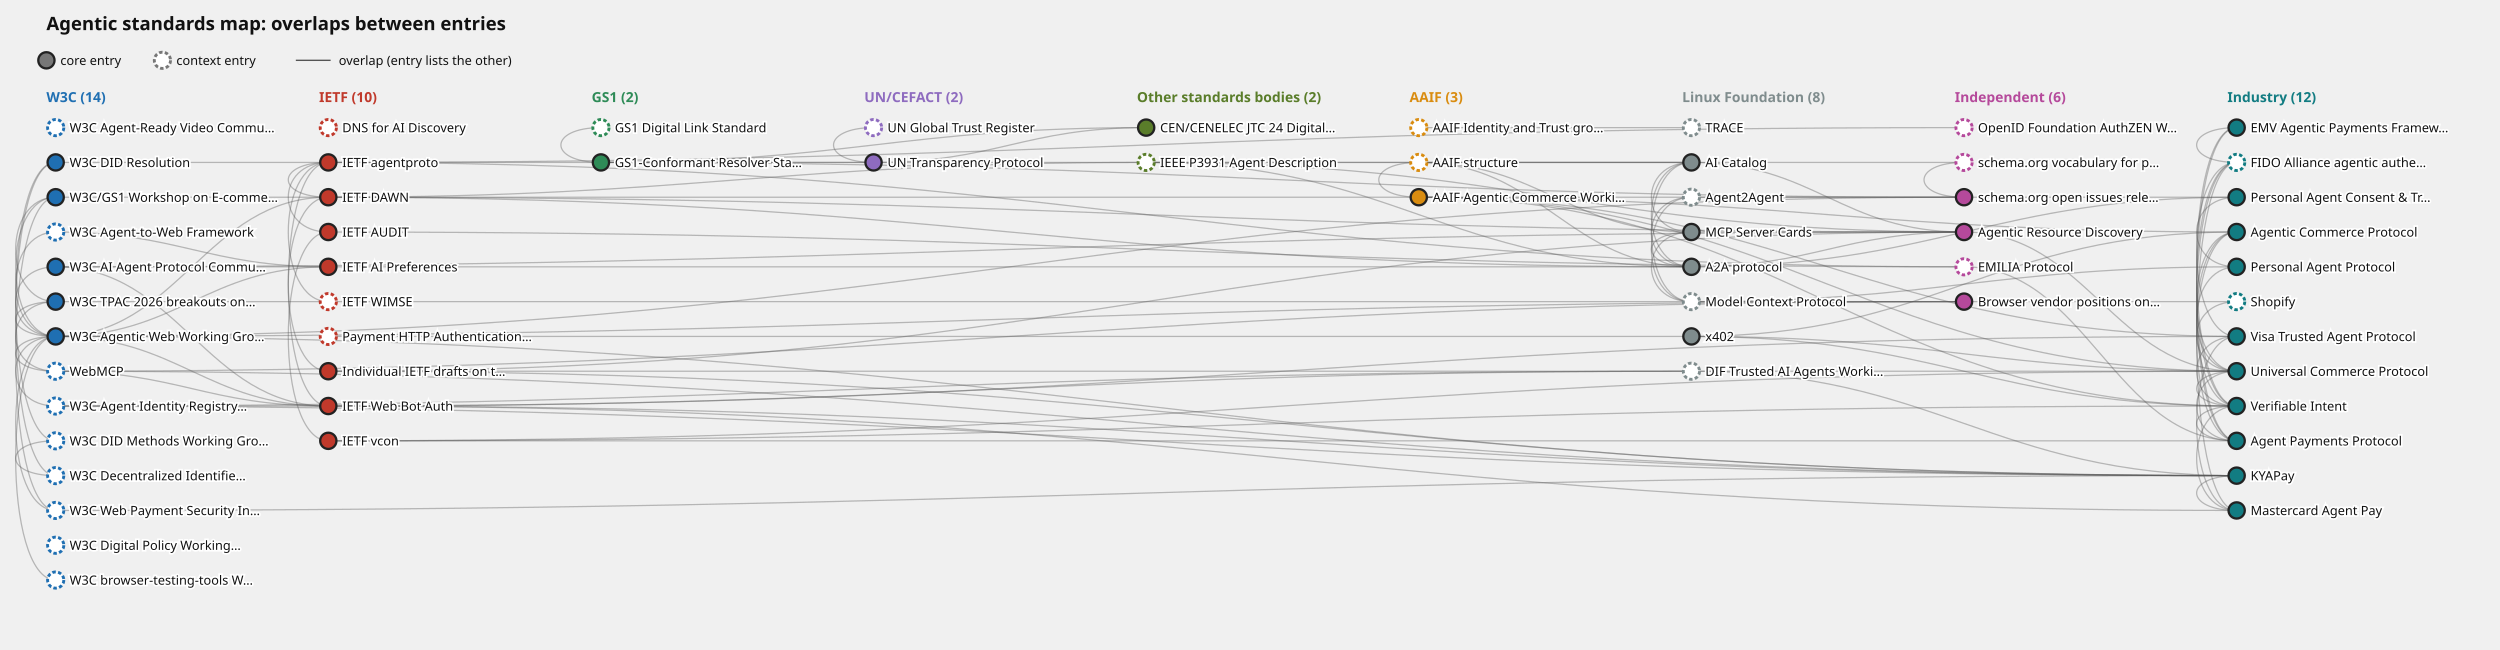
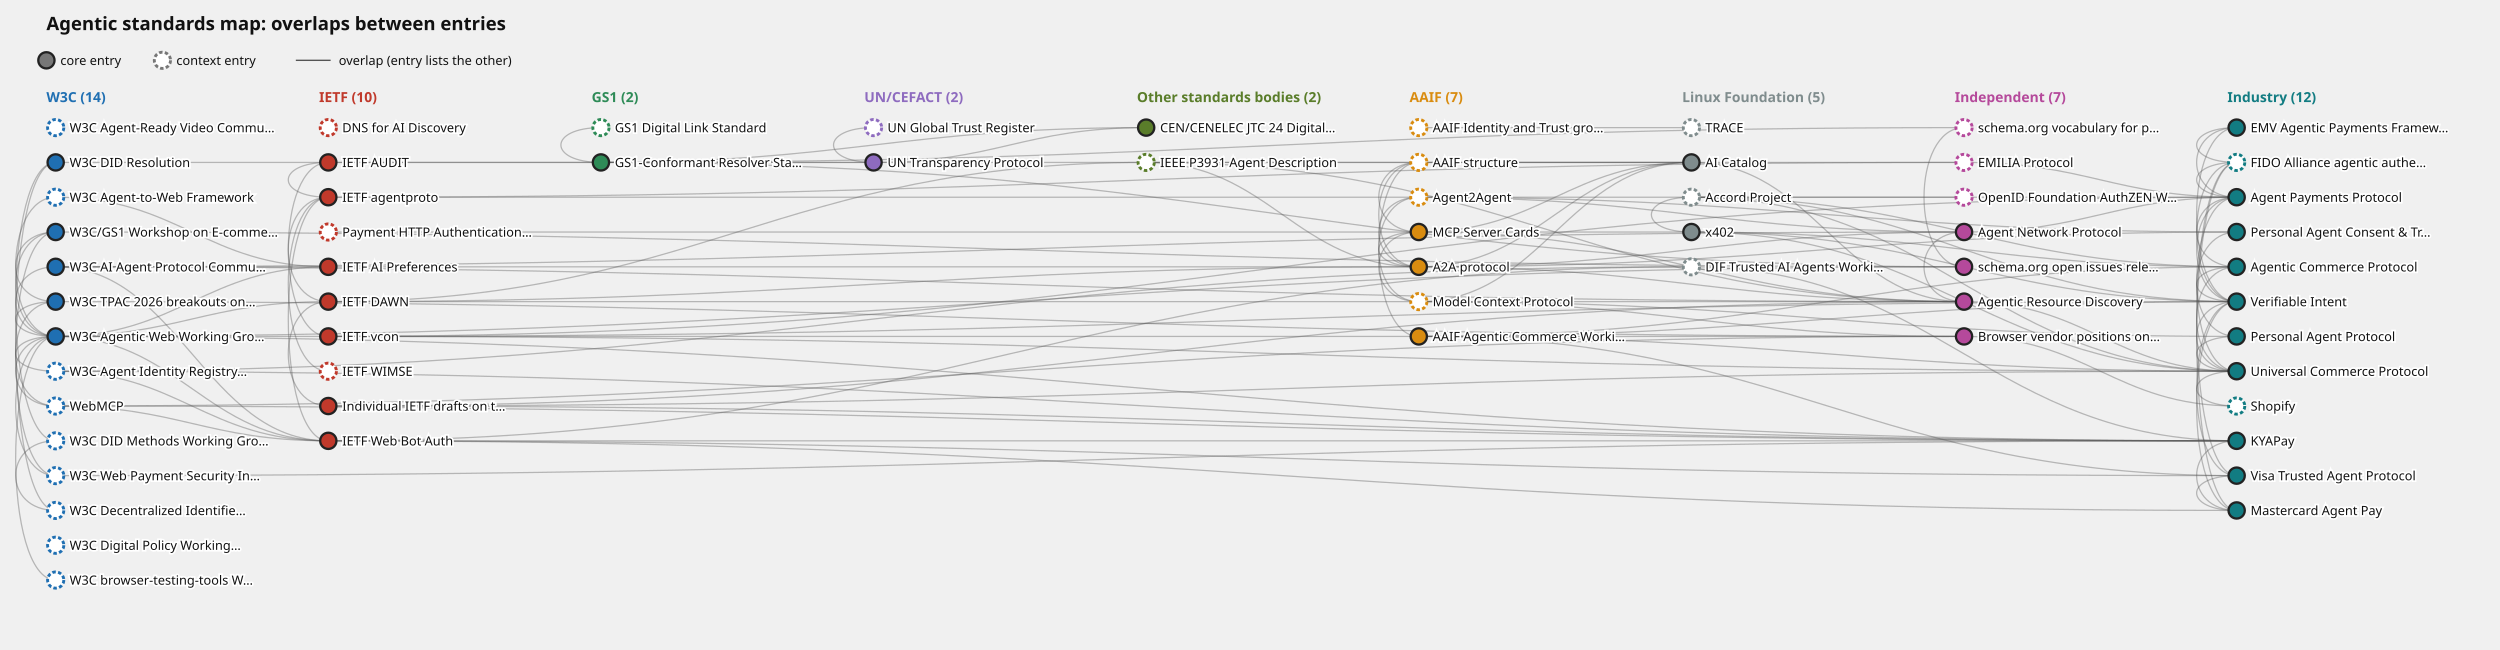
<svg xmlns="http://www.w3.org/2000/svg" xmlns:xlink="http://www.w3.org/1999/xlink" viewBox="0 0 2155 560" width="2155" height="560" role="img" aria-labelledby="gt1 gt1d" font-family="system-ui, sans-serif">
  <text x="40" y="26" font-size="16" font-weight="bold" fill="#111">Agentic standards map: overlaps between entries</text>
  <g font-size="11" fill="#111">
    <circle cx="40" cy="52" r="7" fill="#777" stroke="#222" stroke-width="2" />
    <text x="52" y="56">core entry</text>
    <circle cx="140" cy="52" r="7" fill="#fff" stroke="#777" stroke-width="2.5" stroke-dasharray="3 2" />
    <text x="152" y="56">context entry</text>
    <line x1="255" y1="52" x2="285" y2="52" stroke="#555" stroke-width="1.2" />
    <text x="292" y="56">overlap (entry lists the other)</text>
  </g>
  <text x="40" y="88" font-size="12" font-weight="bold" fill="#1f6fb2">W3C (14)</text>
  <text x="275" y="88" font-size="12" font-weight="bold" fill="#c0392b">IETF (10)</text>
  <text x="510" y="88" font-size="12" font-weight="bold" fill="#2e8b57">GS1 (2)</text>
  <text x="745" y="88" font-size="12" font-weight="bold" fill="#8e6bbf">UN/CEFACT (2)</text>
  <text x="980" y="88" font-size="12" font-weight="bold" fill="#5a7d2a">Other standards bodies (2)</text>
-   <text x="1215" y="88" font-size="12" font-weight="bold" fill="#d98c10">AAIF (3)</text>
-   <text x="1450" y="88" font-size="12" font-weight="bold" fill="#7f8c8d">Linux Foundation (8)</text>
-   <text x="1685" y="88" font-size="12" font-weight="bold" fill="#b5499b">Independent (6)</text>
+   <text x="1215" y="88" font-size="12" font-weight="bold" fill="#d98c10">AAIF (7)</text>
+   <text x="1450" y="88" font-size="12" font-weight="bold" fill="#7f8c8d">Linux Foundation (5)</text>
+   <text x="1685" y="88" font-size="12" font-weight="bold" fill="#b5499b">Independent (7)</text>
  <text x="1920" y="88" font-size="12" font-weight="bold" fill="#127c82">Industry (12)</text>
  <g fill="none" stroke="#555" stroke-opacity="0.38" stroke-width="1.1">
-     <path d="M1458.0,170.0 C1412.0,170.0 1412.0,230.0 1458.0,230.0" />
-     <path d="M1458.0,170.0 C1412.0,170.0 1412.0,260.0 1458.0,260.0" />
+     <path d="M1223.0,170.0 C1177.0,170.0 1177.0,230.0 1223.0,230.0" />
+     <path d="M1223.0,170.0 C1434.5,170.0 1481.5,200.0 1693.0,200.0" />
+     <path d="M1223.0,170.0 C1177.0,170.0 1177.0,260.0 1223.0,260.0" />
+     <path d="M1223.0,170.0 C1540.2,170.0 1610.8,200.0 1928.0,200.0" />
+     <path d="M1223.0,230.0 C1177.0,230.0 1177.0,140.0 1223.0,140.0" />
+     <path d="M1223.0,230.0 C1434.5,230.0 1481.5,200.0 1693.0,200.0" />
+     <path d="M1223.0,230.0 C1434.5,230.0 1481.5,260.0 1693.0,260.0" />
+     <path d="M988.0,140.0 C1093.8,140.0 1117.2,230.0 1223.0,230.0" />
+     <path d="M283.0,260.0 C706.0,260.0 800.0,230.0 1223.0,230.0" />
+     <path d="M1223.0,230.0 C1328.8,230.0 1352.2,140.0 1458.0,140.0" />
+     <path d="M1223.0,230.0 C1177.0,230.0 1177.0,200.0 1223.0,200.0" />
+     <path d="M1223.0,230.0 C1540.2,230.0 1610.8,200.0 1928.0,200.0" />
+     <path d="M48.0,230.0 C576.8,230.0 694.2,230.0 1223.0,230.0" />
+     <path d="M1223.0,110.0 C1328.8,110.0 1352.2,110.0 1458.0,110.0" />
+     <path d="M1223.0,140.0 C1177.0,140.0 1177.0,290.0 1223.0,290.0" />
+     <path d="M1223.0,140.0 C1328.8,140.0 1352.2,140.0 1458.0,140.0" />
+     <path d="M1223.0,140.0 C1177.0,140.0 1177.0,200.0 1223.0,200.0" />
+     <path d="M1223.0,290.0 C1540.2,290.0 1610.8,230.0 1928.0,230.0" />
+     <path d="M1223.0,290.0 C1540.2,290.0 1610.8,320.0 1928.0,320.0" />
+     <path d="M1223.0,290.0 C1540.2,290.0 1610.8,260.0 1928.0,260.0" />
+     <path d="M1223.0,290.0 C1540.2,290.0 1610.8,410.0 1928.0,410.0" />
+     <path d="M1458.0,170.0 C1669.5,170.0 1716.5,230.0 1928.0,230.0" />
    <path d="M1458.0,170.0 C1669.5,170.0 1716.5,170.0 1928.0,170.0" />
-     <path d="M1223.0,140.0 C1328.8,140.0 1352.2,230.0 1458.0,230.0" />
-     <path d="M1458.0,230.0 C1563.8,230.0 1587.2,200.0 1693.0,200.0" />
-     <path d="M988.0,140.0 C1199.5,140.0 1246.5,230.0 1458.0,230.0" />
-     <path d="M283.0,170.0 C811.8,170.0 929.2,230.0 1458.0,230.0" />
-     <path d="M1458.0,230.0 C1412.0,230.0 1412.0,140.0 1458.0,140.0" />
-     <path d="M1458.0,230.0 C1412.0,230.0 1412.0,200.0 1458.0,200.0" />
-     <path d="M1458.0,230.0 C1669.5,230.0 1716.5,170.0 1928.0,170.0" />
-     <path d="M48.0,230.0 C682.5,230.0 823.5,230.0 1458.0,230.0" />
-     <path d="M1223.0,110.0 C1328.8,110.0 1352.2,110.0 1458.0,110.0" />
-     <path d="M1223.0,140.0 C1177.0,140.0 1177.0,170.0 1223.0,170.0" />
-     <path d="M1223.0,140.0 C1328.8,140.0 1352.2,140.0 1458.0,140.0" />
-     <path d="M1223.0,140.0 C1328.8,140.0 1352.2,200.0 1458.0,200.0" />
-     <path d="M1223.0,170.0 C1540.2,170.0 1610.8,200.0 1928.0,200.0" />
-     <path d="M1223.0,170.0 C1540.2,170.0 1610.8,320.0 1928.0,320.0" />
-     <path d="M1223.0,170.0 C1540.2,170.0 1610.8,350.0 1928.0,350.0" />
-     <path d="M1223.0,170.0 C1540.2,170.0 1610.8,290.0 1928.0,290.0" />
-     <path d="M1928.0,200.0 C1882.0,200.0 1882.0,380.0 1928.0,380.0" />
-     <path d="M1928.0,200.0 C1882.0,200.0 1882.0,320.0 1928.0,320.0" />
-     <path d="M1928.0,200.0 C1882.0,200.0 1882.0,350.0 1928.0,350.0" />
-     <path d="M1458.0,290.0 C1669.5,290.0 1716.5,200.0 1928.0,200.0" />
-     <path d="M1693.0,230.0 C1798.8,230.0 1822.2,380.0 1928.0,380.0" />
-     <path d="M1928.0,380.0 C1882.0,380.0 1882.0,110.0 1928.0,110.0" />
-     <path d="M1928.0,380.0 C1882.0,380.0 1882.0,140.0 1928.0,140.0" />
-     <path d="M283.0,380.0 C1023.2,380.0 1187.8,380.0 1928.0,380.0" />
-     <path d="M1928.0,380.0 C1882.0,380.0 1882.0,320.0 1928.0,320.0" />
-     <path d="M1928.0,380.0 C1882.0,380.0 1882.0,350.0 1928.0,350.0" />
-     <path d="M988.0,140.0 C1305.2,140.0 1375.8,200.0 1693.0,200.0" />
-     <path d="M283.0,170.0 C917.5,170.0 1058.5,200.0 1693.0,200.0" />
-     <path d="M283.0,320.0 C917.5,320.0 1058.5,200.0 1693.0,200.0" />
-     <path d="M1458.0,140.0 C1563.8,140.0 1587.2,200.0 1693.0,200.0" />
-     <path d="M1458.0,200.0 C1563.8,200.0 1587.2,200.0 1693.0,200.0" />
-     <path d="M1693.0,200.0 C1798.8,200.0 1822.2,320.0 1928.0,320.0" />
+     <path d="M1458.0,170.0 C1669.5,170.0 1716.5,320.0 1928.0,320.0" />
+     <path d="M1458.0,170.0 C1669.5,170.0 1716.5,260.0 1928.0,260.0" />
+     <path d="M1458.0,170.0 C1412.0,170.0 1412.0,200.0 1458.0,200.0" />
+     <path d="M1928.0,230.0 C1882.0,230.0 1882.0,170.0 1928.0,170.0" />
+     <path d="M1928.0,230.0 C1882.0,230.0 1882.0,320.0 1928.0,320.0" />
+     <path d="M1928.0,230.0 C1882.0,230.0 1882.0,260.0 1928.0,260.0" />
+     <path d="M1458.0,200.0 C1669.5,200.0 1716.5,230.0 1928.0,230.0" />
+     <path d="M1693.0,200.0 C1798.8,200.0 1822.2,170.0 1928.0,170.0" />
+     <path d="M1693.0,200.0 C1647.0,200.0 1647.0,260.0 1693.0,260.0" />
    <path d="M48.0,230.0 C788.2,230.0 952.8,200.0 1693.0,200.0" />
-     <path d="M1458.0,260.0 C1563.8,260.0 1587.2,260.0 1693.0,260.0" />
-     <path d="M1693.0,260.0 C1798.8,260.0 1822.2,260.0 1928.0,260.0" />
-     <path d="M48.0,290.0 C788.2,290.0 952.8,260.0 1693.0,260.0" />
-     <path d="M48.0,260.0 C788.2,260.0 952.8,260.0 1693.0,260.0" />
-     <path d="M48.0,320.0 C788.2,320.0 952.8,260.0 1693.0,260.0" />
+     <path d="M1693.0,140.0 C1798.8,140.0 1822.2,170.0 1928.0,170.0" />
+     <path d="M1928.0,170.0 C1882.0,170.0 1882.0,110.0 1928.0,110.0" />
+     <path d="M1928.0,170.0 C1882.0,170.0 1882.0,140.0 1928.0,140.0" />
+     <path d="M283.0,290.0 C1023.2,290.0 1187.8,170.0 1928.0,170.0" />
+     <path d="M1928.0,170.0 C1882.0,170.0 1882.0,320.0 1928.0,320.0" />
+     <path d="M1928.0,170.0 C1882.0,170.0 1882.0,260.0 1928.0,260.0" />
+     <path d="M988.0,140.0 C1305.2,140.0 1375.8,260.0 1693.0,260.0" />
+     <path d="M283.0,260.0 C917.5,260.0 1058.5,260.0 1693.0,260.0" />
+     <path d="M283.0,350.0 C917.5,350.0 1058.5,260.0 1693.0,260.0" />
+     <path d="M1458.0,140.0 C1563.8,140.0 1587.2,260.0 1693.0,260.0" />
+     <path d="M1223.0,200.0 C1434.5,200.0 1481.5,260.0 1693.0,260.0" />
+     <path d="M1693.0,260.0 C1798.8,260.0 1822.2,320.0 1928.0,320.0" />
+     <path d="M48.0,230.0 C788.2,230.0 952.8,260.0 1693.0,260.0" />
+     <path d="M1223.0,260.0 C1434.5,260.0 1481.5,290.0 1693.0,290.0" />
+     <path d="M1693.0,290.0 C1798.8,290.0 1822.2,350.0 1928.0,350.0" />
+     <path d="M48.0,290.0 C788.2,290.0 952.8,290.0 1693.0,290.0" />
+     <path d="M48.0,260.0 C788.2,260.0 952.8,290.0 1693.0,290.0" />
+     <path d="M48.0,350.0 C788.2,350.0 952.8,290.0 1693.0,290.0" />
    <path d="M518.0,140.0 C729.5,140.0 776.5,110.0 988.0,110.0" />
    <path d="M753.0,140.0 C858.8,140.0 882.2,110.0 988.0,110.0" />
-     <path d="M283.0,350.0 C811.8,350.0 929.2,320.0 1458.0,320.0" />
-     <path d="M1458.0,320.0 C1669.5,320.0 1716.5,410.0 1928.0,410.0" />
-     <path d="M48.0,350.0 C682.5,350.0 823.5,320.0 1458.0,320.0" />
-     <path d="M283.0,140.0 C917.5,140.0 1058.5,230.0 1693.0,230.0" />
-     <path d="M283.0,200.0 C917.5,200.0 1058.5,230.0 1693.0,230.0" />
+     <path d="M283.0,380.0 C811.8,380.0 929.2,230.0 1458.0,230.0" />
+     <path d="M1458.0,230.0 C1669.5,230.0 1716.5,380.0 1928.0,380.0" />
+     <path d="M48.0,320.0 C682.5,320.0 823.5,230.0 1458.0,230.0" />
+     <path d="M283.0,170.0 C917.5,170.0 1058.5,140.0 1693.0,140.0" />
+     <path d="M283.0,140.0 C917.5,140.0 1058.5,140.0 1693.0,140.0" />
    <path d="M1928.0,110.0 C1882.0,110.0 1882.0,140.0 1928.0,140.0" />
-     <path d="M1928.0,110.0 C1882.0,110.0 1882.0,350.0 1928.0,350.0" />
+     <path d="M1928.0,110.0 C1882.0,110.0 1882.0,260.0 1928.0,260.0" />
    <path d="M1928.0,140.0 C1882.0,140.0 1882.0,440.0 1928.0,440.0" />
-     <path d="M1928.0,140.0 C1882.0,140.0 1882.0,350.0 1928.0,350.0" />
-     <path d="M1928.0,140.0 C1882.0,140.0 1882.0,290.0 1928.0,290.0" />
+     <path d="M1928.0,140.0 C1882.0,140.0 1882.0,260.0 1928.0,260.0" />
+     <path d="M1928.0,140.0 C1882.0,140.0 1882.0,410.0 1928.0,410.0" />
    <path d="M518.0,140.0 C472.0,140.0 472.0,110.0 518.0,110.0" />
-     <path d="M518.0,140.0 C1046.8,140.0 1164.2,140.0 1693.0,140.0" />
-     <path d="M518.0,140.0 C1046.8,140.0 1164.2,170.0 1693.0,170.0" />
+     <path d="M518.0,140.0 C1046.8,140.0 1164.2,110.0 1693.0,110.0" />
+     <path d="M518.0,140.0 C1046.8,140.0 1164.2,230.0 1693.0,230.0" />
    <path d="M518.0,140.0 C623.8,140.0 647.2,140.0 753.0,140.0" />
    <path d="M48.0,140.0 C259.5,140.0 306.5,140.0 518.0,140.0" />
-     <path d="M283.0,170.0 C600.2,170.0 670.8,140.0 988.0,140.0" />
+     <path d="M283.0,260.0 C600.2,260.0 670.8,140.0 988.0,140.0" />
    <path d="M988.0,140.0 C1199.5,140.0 1246.5,140.0 1458.0,140.0" />
-     <path d="M283.0,140.0 C237.0,140.0 237.0,200.0 283.0,200.0" />
-     <path d="M283.0,140.0 C237.0,140.0 237.0,170.0 283.0,170.0" />
-     <path d="M283.0,140.0 C237.0,140.0 237.0,350.0 283.0,350.0" />
-     <path d="M283.0,140.0 C237.0,140.0 237.0,260.0 283.0,260.0" />
-     <path d="M283.0,140.0 C917.5,140.0 1058.5,110.0 1693.0,110.0" />
-     <path d="M48.0,200.0 C153.8,200.0 177.2,230.0 283.0,230.0" />
+     <path d="M283.0,170.0 C237.0,170.0 237.0,140.0 283.0,140.0" />
+     <path d="M283.0,170.0 C237.0,170.0 237.0,260.0 283.0,260.0" />
+     <path d="M283.0,170.0 C237.0,170.0 237.0,380.0 283.0,380.0" />
+     <path d="M283.0,170.0 C237.0,170.0 237.0,320.0 283.0,320.0" />
+     <path d="M283.0,170.0 C917.5,170.0 1058.5,170.0 1693.0,170.0" />
+     <path d="M48.0,170.0 C153.8,170.0 177.2,230.0 283.0,230.0" />
    <path d="M48.0,290.0 C153.8,290.0 177.2,230.0 283.0,230.0" />
-     <path d="M283.0,200.0 C237.0,200.0 237.0,380.0 283.0,380.0" />
-     <path d="M283.0,170.0 C237.0,170.0 237.0,320.0 283.0,320.0" />
-     <path d="M48.0,290.0 C153.8,290.0 177.2,170.0 283.0,170.0" />
-     <path d="M283.0,290.0 C811.8,290.0 929.2,290.0 1458.0,290.0" />
-     <path d="M283.0,320.0 C1023.2,320.0 1187.8,410.0 1928.0,410.0" />
-     <path d="M283.0,320.0 C1023.2,320.0 1187.8,320.0 1928.0,320.0" />
-     <path d="M283.0,380.0 C1023.2,380.0 1187.8,320.0 1928.0,320.0" />
-     <path d="M283.0,380.0 C1023.2,380.0 1187.8,350.0 1928.0,350.0" />
-     <path d="M283.0,350.0 C1023.2,350.0 1187.8,410.0 1928.0,410.0" />
-     <path d="M283.0,350.0 C1023.2,350.0 1187.8,440.0 1928.0,440.0" />
-     <path d="M283.0,350.0 C1023.2,350.0 1187.8,290.0 1928.0,290.0" />
-     <path d="M48.0,350.0 C153.8,350.0 177.2,350.0 283.0,350.0" />
-     <path d="M48.0,290.0 C153.8,290.0 177.2,350.0 283.0,350.0" />
-     <path d="M48.0,230.0 C153.8,230.0 177.2,350.0 283.0,350.0" />
-     <path d="M48.0,320.0 C153.8,320.0 177.2,350.0 283.0,350.0" />
-     <path d="M1928.0,410.0 C1882.0,410.0 1882.0,440.0 1928.0,440.0" />
-     <path d="M48.0,350.0 C894.0,350.0 1082.0,410.0 1928.0,410.0" />
-     <path d="M48.0,290.0 C894.0,290.0 1082.0,410.0 1928.0,410.0" />
-     <path d="M48.0,440.0 C894.0,440.0 1082.0,410.0 1928.0,410.0" />
-     <path d="M48.0,320.0 C894.0,320.0 1082.0,410.0 1928.0,410.0" />
-     <path d="M1458.0,140.0 C1412.0,140.0 1412.0,260.0 1458.0,260.0" />
-     <path d="M1458.0,140.0 C1412.0,140.0 1412.0,200.0 1458.0,200.0" />
-     <path d="M1928.0,440.0 C1882.0,440.0 1882.0,350.0 1928.0,350.0" />
-     <path d="M1928.0,440.0 C1882.0,440.0 1882.0,290.0 1928.0,290.0" />
-     <path d="M1458.0,260.0 C1412.0,260.0 1412.0,200.0 1458.0,200.0" />
-     <path d="M1458.0,260.0 C1669.5,260.0 1716.5,230.0 1928.0,230.0" />
-     <path d="M1928.0,170.0 C1882.0,170.0 1882.0,230.0 1928.0,230.0" />
-     <path d="M1928.0,230.0 C1882.0,230.0 1882.0,320.0 1928.0,320.0" />
-     <path d="M1693.0,140.0 C1647.0,140.0 1647.0,170.0 1693.0,170.0" />
-     <path d="M48.0,290.0 C788.2,290.0 952.8,170.0 1693.0,170.0" />
-     <path d="M48.0,170.0 C788.2,170.0 952.8,170.0 1693.0,170.0" />
-     <path d="M1928.0,260.0 C1882.0,260.0 1882.0,320.0 1928.0,320.0" />
-     <path d="M1928.0,320.0 C1882.0,320.0 1882.0,350.0 1928.0,350.0" />
-     <path d="M1458.0,290.0 C1669.5,290.0 1716.5,320.0 1928.0,320.0" />
+     <path d="M283.0,140.0 C237.0,140.0 237.0,290.0 283.0,290.0" />
+     <path d="M283.0,260.0 C237.0,260.0 237.0,350.0 283.0,350.0" />
+     <path d="M48.0,290.0 C153.8,290.0 177.2,260.0 283.0,260.0" />
+     <path d="M283.0,200.0 C811.8,200.0 929.2,200.0 1458.0,200.0" />
+     <path d="M283.0,350.0 C1023.2,350.0 1187.8,380.0 1928.0,380.0" />
+     <path d="M283.0,350.0 C1023.2,350.0 1187.8,320.0 1928.0,320.0" />
+     <path d="M283.0,290.0 C1023.2,290.0 1187.8,320.0 1928.0,320.0" />
+     <path d="M283.0,290.0 C1023.2,290.0 1187.8,260.0 1928.0,260.0" />
+     <path d="M283.0,380.0 C1023.2,380.0 1187.8,380.0 1928.0,380.0" />
+     <path d="M283.0,380.0 C1023.2,380.0 1187.8,440.0 1928.0,440.0" />
+     <path d="M283.0,380.0 C1023.2,380.0 1187.8,410.0 1928.0,410.0" />
+     <path d="M48.0,320.0 C153.8,320.0 177.2,380.0 283.0,380.0" />
+     <path d="M48.0,290.0 C153.8,290.0 177.2,380.0 283.0,380.0" />
+     <path d="M48.0,230.0 C153.8,230.0 177.2,380.0 283.0,380.0" />
+     <path d="M48.0,350.0 C153.8,350.0 177.2,380.0 283.0,380.0" />
+     <path d="M1928.0,380.0 C1882.0,380.0 1882.0,440.0 1928.0,440.0" />
+     <path d="M48.0,320.0 C894.0,320.0 1082.0,380.0 1928.0,380.0" />
+     <path d="M48.0,290.0 C894.0,290.0 1082.0,380.0 1928.0,380.0" />
+     <path d="M48.0,410.0 C894.0,410.0 1082.0,380.0 1928.0,380.0" />
+     <path d="M48.0,350.0 C894.0,350.0 1082.0,380.0 1928.0,380.0" />
+     <path d="M1223.0,260.0 C1328.8,260.0 1352.2,140.0 1458.0,140.0" />
+     <path d="M1223.0,200.0 C1328.8,200.0 1352.2,140.0 1458.0,140.0" />
+     <path d="M1928.0,440.0 C1882.0,440.0 1882.0,260.0 1928.0,260.0" />
+     <path d="M1928.0,440.0 C1882.0,440.0 1882.0,410.0 1928.0,410.0" />
+     <path d="M1223.0,260.0 C1177.0,260.0 1177.0,200.0 1223.0,200.0" />
+     <path d="M1223.0,260.0 C1540.2,260.0 1610.8,290.0 1928.0,290.0" />
+     <path d="M1928.0,200.0 C1882.0,200.0 1882.0,290.0 1928.0,290.0" />
+     <path d="M1928.0,290.0 C1882.0,290.0 1882.0,320.0 1928.0,320.0" />
+     <path d="M1693.0,110.0 C1647.0,110.0 1647.0,230.0 1693.0,230.0" />
+     <path d="M48.0,290.0 C788.2,290.0 952.8,230.0 1693.0,230.0" />
+     <path d="M48.0,200.0 C788.2,200.0 952.8,230.0 1693.0,230.0" />
+     <path d="M1928.0,350.0 C1882.0,350.0 1882.0,320.0 1928.0,320.0" />
+     <path d="M1928.0,320.0 C1882.0,320.0 1882.0,260.0 1928.0,260.0" />
+     <path d="M1458.0,200.0 C1669.5,200.0 1716.5,320.0 1928.0,320.0" />
    <path d="M753.0,110.0 C707.0,110.0 707.0,140.0 753.0,140.0" />
-     <path d="M1928.0,350.0 C1882.0,350.0 1882.0,290.0 1928.0,290.0" />
-     <path d="M1458.0,290.0 C1669.5,290.0 1716.5,350.0 1928.0,350.0" />
-     <path d="M48.0,350.0 C2.0,350.0 2.0,290.0 48.0,290.0" />
-     <path d="M48.0,200.0 C2.0,200.0 2.0,290.0 48.0,290.0" />
+     <path d="M1928.0,260.0 C1882.0,260.0 1882.0,410.0 1928.0,410.0" />
+     <path d="M1458.0,200.0 C1669.5,200.0 1716.5,260.0 1928.0,260.0" />
+     <path d="M48.0,320.0 C2.0,320.0 2.0,290.0 48.0,290.0" />
+     <path d="M48.0,170.0 C2.0,170.0 2.0,290.0 48.0,290.0" />
    <path d="M48.0,290.0 C2.0,290.0 2.0,230.0 48.0,230.0" />
    <path d="M48.0,290.0 C2.0,290.0 2.0,500.0 48.0,500.0" />
-     <path d="M48.0,290.0 C2.0,290.0 2.0,170.0 48.0,170.0" />
+     <path d="M48.0,290.0 C2.0,290.0 2.0,200.0 48.0,200.0" />
    <path d="M48.0,290.0 C2.0,290.0 2.0,260.0 48.0,260.0" />
-     <path d="M48.0,290.0 C2.0,290.0 2.0,440.0 48.0,440.0" />
-     <path d="M48.0,290.0 C2.0,290.0 2.0,320.0 48.0,320.0" />
+     <path d="M48.0,290.0 C2.0,290.0 2.0,410.0 48.0,410.0" />
+     <path d="M48.0,290.0 C2.0,290.0 2.0,350.0 48.0,350.0" />
    <path d="M48.0,380.0 C2.0,380.0 2.0,140.0 48.0,140.0" />
-     <path d="M48.0,380.0 C2.0,380.0 2.0,410.0 48.0,410.0" />
-     <path d="M48.0,140.0 C2.0,140.0 2.0,410.0 48.0,410.0" />
-     <path d="M48.0,170.0 C2.0,170.0 2.0,260.0 48.0,260.0" />
-     <path d="M48.0,170.0 C2.0,170.0 2.0,440.0 48.0,440.0" />
-     <path d="M48.0,260.0 C2.0,260.0 2.0,320.0 48.0,320.0" />
+     <path d="M48.0,380.0 C2.0,380.0 2.0,440.0 48.0,440.0" />
+     <path d="M48.0,140.0 C2.0,140.0 2.0,440.0 48.0,440.0" />
+     <path d="M48.0,200.0 C2.0,200.0 2.0,260.0 48.0,260.0" />
+     <path d="M48.0,200.0 C2.0,200.0 2.0,410.0 48.0,410.0" />
+     <path d="M48.0,260.0 C2.0,260.0 2.0,350.0 48.0,350.0" />
  </g>
  <a xlink:href="entries/w3c-agent-ready-video-cg.html" href="entries/w3c-agent-ready-video-cg.html" target="_top">
    <circle cx="48.0" cy="110.0" r="7" fill="#fff" stroke="#1f6fb2" stroke-width="2.5" stroke-dasharray="3 2" />
    <text x="60.0" y="114.0" font-size="11" text-anchor="start" fill="#111" stroke="#fff" stroke-width="3" paint-order="stroke">W3C Agent-Ready Video Commu…</text>
  </a>
  <a xlink:href="entries/w3c-did-resolution.html" href="entries/w3c-did-resolution.html" target="_top">
    <circle cx="48.0" cy="140.0" r="7" fill="#1f6fb2" stroke="#222" stroke-width="2" />
    <text x="60.0" y="144.0" font-size="11" text-anchor="start" fill="#111" stroke="#fff" stroke-width="3" paint-order="stroke">W3C DID Resolution</text>
  </a>
+   <a xlink:href="entries/w3c-agent-to-web-framework-cg.html" href="entries/w3c-agent-to-web-framework-cg.html" target="_top">
+     <circle cx="48.0" cy="170.0" r="7" fill="#fff" stroke="#1f6fb2" stroke-width="2.5" stroke-dasharray="3 2" />
+     <text x="60.0" y="174.0" font-size="11" text-anchor="start" fill="#111" stroke="#fff" stroke-width="3" paint-order="stroke">W3C Agent-to-Web Framework</text>
+   </a>
  <a xlink:href="entries/w3c-gs1-ecommerce-workshop.html" href="entries/w3c-gs1-ecommerce-workshop.html" target="_top">
-     <circle cx="48.0" cy="170.0" r="7" fill="#1f6fb2" stroke="#222" stroke-width="2" />
-     <text x="60.0" y="174.0" font-size="11" text-anchor="start" fill="#111" stroke="#fff" stroke-width="3" paint-order="stroke">W3C/GS1 Workshop on E-comme…</text>
-   </a>
-   <a xlink:href="entries/w3c-agent-to-web-framework-cg.html" href="entries/w3c-agent-to-web-framework-cg.html" target="_top">
-     <circle cx="48.0" cy="200.0" r="7" fill="#fff" stroke="#1f6fb2" stroke-width="2.5" stroke-dasharray="3 2" />
-     <text x="60.0" y="204.0" font-size="11" text-anchor="start" fill="#111" stroke="#fff" stroke-width="3" paint-order="stroke">W3C Agent-to-Web Framework</text>
+     <circle cx="48.0" cy="200.0" r="7" fill="#1f6fb2" stroke="#222" stroke-width="2" />
+     <text x="60.0" y="204.0" font-size="11" text-anchor="start" fill="#111" stroke="#fff" stroke-width="3" paint-order="stroke">W3C/GS1 Workshop on E-comme…</text>
  </a>
  <a xlink:href="entries/w3c-ai-agent-protocol-cg.html" href="entries/w3c-ai-agent-protocol-cg.html" target="_top">
    <circle cx="48.0" cy="230.0" r="7" fill="#1f6fb2" stroke="#222" stroke-width="2" />
    <text x="60.0" y="234.0" font-size="11" text-anchor="start" fill="#111" stroke="#fff" stroke-width="3" paint-order="stroke">W3C AI Agent Protocol Commu…</text>
  </a>
  <a xlink:href="entries/w3c-tpac-2026.html" href="entries/w3c-tpac-2026.html" target="_top">
    <circle cx="48.0" cy="260.0" r="7" fill="#1f6fb2" stroke="#222" stroke-width="2" />
    <text x="60.0" y="264.0" font-size="11" text-anchor="start" fill="#111" stroke="#fff" stroke-width="3" paint-order="stroke">W3C TPAC 2026 breakouts on…</text>
  </a>
  <a xlink:href="entries/w3c-agenticweb-wg.html" href="entries/w3c-agenticweb-wg.html" target="_top">
    <circle cx="48.0" cy="290.0" r="7" fill="#1f6fb2" stroke="#222" stroke-width="2" />
    <text x="60.0" y="294.0" font-size="11" text-anchor="start" fill="#111" stroke="#fff" stroke-width="3" paint-order="stroke">W3C Agentic Web Working Gro…</text>
  </a>
+   <a xlink:href="entries/w3c-agent-identity-registry-cg.html" href="entries/w3c-agent-identity-registry-cg.html" target="_top">
+     <circle cx="48.0" cy="320.0" r="7" fill="#fff" stroke="#1f6fb2" stroke-width="2.5" stroke-dasharray="3 2" />
+     <text x="60.0" y="324.0" font-size="11" text-anchor="start" fill="#111" stroke="#fff" stroke-width="3" paint-order="stroke">W3C Agent Identity Registry…</text>
+   </a>
  <a xlink:href="entries/w3c-webmcp-cg-report.html" href="entries/w3c-webmcp-cg-report.html" target="_top">
-     <circle cx="48.0" cy="320.0" r="7" fill="#fff" stroke="#1f6fb2" stroke-width="2.5" stroke-dasharray="3 2" />
-     <text x="60.0" y="324.0" font-size="11" text-anchor="start" fill="#111" stroke="#fff" stroke-width="3" paint-order="stroke">WebMCP</text>
-   </a>
-   <a xlink:href="entries/w3c-agent-identity-registry-cg.html" href="entries/w3c-agent-identity-registry-cg.html" target="_top">
    <circle cx="48.0" cy="350.0" r="7" fill="#fff" stroke="#1f6fb2" stroke-width="2.5" stroke-dasharray="3 2" />
-     <text x="60.0" y="354.0" font-size="11" text-anchor="start" fill="#111" stroke="#fff" stroke-width="3" paint-order="stroke">W3C Agent Identity Registry…</text>
+     <text x="60.0" y="354.0" font-size="11" text-anchor="start" fill="#111" stroke="#fff" stroke-width="3" paint-order="stroke">WebMCP</text>
  </a>
  <a xlink:href="entries/w3c-did-methods-wg.html" href="entries/w3c-did-methods-wg.html" target="_top">
    <circle cx="48.0" cy="380.0" r="7" fill="#fff" stroke="#1f6fb2" stroke-width="2.5" stroke-dasharray="3 2" />
    <text x="60.0" y="384.0" font-size="11" text-anchor="start" fill="#111" stroke="#fff" stroke-width="3" paint-order="stroke">W3C DID Methods Working Gro…</text>
  </a>
+   <a xlink:href="entries/w3c-web-payment-security-ig.html" href="entries/w3c-web-payment-security-ig.html" target="_top">
+     <circle cx="48.0" cy="410.0" r="7" fill="#fff" stroke="#1f6fb2" stroke-width="2.5" stroke-dasharray="3 2" />
+     <text x="60.0" y="414.0" font-size="11" text-anchor="start" fill="#111" stroke="#fff" stroke-width="3" paint-order="stroke">W3C Web Payment Security In…</text>
+   </a>
  <a xlink:href="entries/w3c-did-wg.html" href="entries/w3c-did-wg.html" target="_top">
-     <circle cx="48.0" cy="410.0" r="7" fill="#fff" stroke="#1f6fb2" stroke-width="2.5" stroke-dasharray="3 2" />
-     <text x="60.0" y="414.0" font-size="11" text-anchor="start" fill="#111" stroke="#fff" stroke-width="3" paint-order="stroke">W3C Decentralized Identifie…</text>
-   </a>
-   <a xlink:href="entries/w3c-web-payment-security-ig.html" href="entries/w3c-web-payment-security-ig.html" target="_top">
    <circle cx="48.0" cy="440.0" r="7" fill="#fff" stroke="#1f6fb2" stroke-width="2.5" stroke-dasharray="3 2" />
-     <text x="60.0" y="444.0" font-size="11" text-anchor="start" fill="#111" stroke="#fff" stroke-width="3" paint-order="stroke">W3C Web Payment Security In…</text>
+     <text x="60.0" y="444.0" font-size="11" text-anchor="start" fill="#111" stroke="#fff" stroke-width="3" paint-order="stroke">W3C Decentralized Identifie…</text>
  </a>
  <a xlink:href="entries/w3c-digital-policy-wg.html" href="entries/w3c-digital-policy-wg.html" target="_top">
    <circle cx="48.0" cy="470.0" r="7" fill="#fff" stroke="#1f6fb2" stroke-width="2.5" stroke-dasharray="3 2" />
    <text x="60.0" y="474.0" font-size="11" text-anchor="start" fill="#111" stroke="#fff" stroke-width="3" paint-order="stroke">W3C Digital Policy Working…</text>
  </a>
  <a xlink:href="entries/w3c-browser-testing-tools-wg.html" href="entries/w3c-browser-testing-tools-wg.html" target="_top">
    <circle cx="48.0" cy="500.0" r="7" fill="#fff" stroke="#1f6fb2" stroke-width="2.5" stroke-dasharray="3 2" />
    <text x="60.0" y="504.0" font-size="11" text-anchor="start" fill="#111" stroke="#fff" stroke-width="3" paint-order="stroke">W3C browser-testing-tools W…</text>
  </a>
  <a xlink:href="entries/ietf-dnsaid.html" href="entries/ietf-dnsaid.html" target="_top">
    <circle cx="283.0" cy="110.0" r="7" fill="#fff" stroke="#c0392b" stroke-width="2.5" stroke-dasharray="3 2" />
    <text x="295.0" y="114.0" font-size="11" text-anchor="start" fill="#111" stroke="#fff" stroke-width="3" paint-order="stroke">DNS for AI Discovery</text>
  </a>
+   <a xlink:href="entries/ietf-audit.html" href="entries/ietf-audit.html" target="_top">
+     <circle cx="283.0" cy="140.0" r="7" fill="#c0392b" stroke="#222" stroke-width="2" />
+     <text x="295.0" y="144.0" font-size="11" text-anchor="start" fill="#111" stroke="#fff" stroke-width="3" paint-order="stroke">IETF AUDIT</text>
+   </a>
  <a xlink:href="entries/ietf-agentproto.html" href="entries/ietf-agentproto.html" target="_top">
-     <circle cx="283.0" cy="140.0" r="7" fill="#c0392b" stroke="#222" stroke-width="2" />
-     <text x="295.0" y="144.0" font-size="11" text-anchor="start" fill="#111" stroke="#fff" stroke-width="3" paint-order="stroke">IETF agentproto</text>
-   </a>
-   <a xlink:href="entries/ietf-dawn.html" href="entries/ietf-dawn.html" target="_top">
    <circle cx="283.0" cy="170.0" r="7" fill="#c0392b" stroke="#222" stroke-width="2" />
-     <text x="295.0" y="174.0" font-size="11" text-anchor="start" fill="#111" stroke="#fff" stroke-width="3" paint-order="stroke">IETF DAWN</text>
-   </a>
-   <a xlink:href="entries/ietf-audit.html" href="entries/ietf-audit.html" target="_top">
-     <circle cx="283.0" cy="200.0" r="7" fill="#c0392b" stroke="#222" stroke-width="2" />
-     <text x="295.0" y="204.0" font-size="11" text-anchor="start" fill="#111" stroke="#fff" stroke-width="3" paint-order="stroke">IETF AUDIT</text>
+     <text x="295.0" y="174.0" font-size="11" text-anchor="start" fill="#111" stroke="#fff" stroke-width="3" paint-order="stroke">IETF agentproto</text>
+   </a>
+   <a xlink:href="entries/ietf-httpauth-payment.html" href="entries/ietf-httpauth-payment.html" target="_top">
+     <circle cx="283.0" cy="200.0" r="7" fill="#fff" stroke="#c0392b" stroke-width="2.5" stroke-dasharray="3 2" />
+     <text x="295.0" y="204.0" font-size="11" text-anchor="start" fill="#111" stroke="#fff" stroke-width="3" paint-order="stroke">Payment HTTP Authentication…</text>
  </a>
  <a xlink:href="entries/ietf-aipref.html" href="entries/ietf-aipref.html" target="_top">
    <circle cx="283.0" cy="230.0" r="7" fill="#c0392b" stroke="#222" stroke-width="2" />
    <text x="295.0" y="234.0" font-size="11" text-anchor="start" fill="#111" stroke="#fff" stroke-width="3" paint-order="stroke">IETF AI Preferences</text>
  </a>
+   <a xlink:href="entries/ietf-dawn.html" href="entries/ietf-dawn.html" target="_top">
+     <circle cx="283.0" cy="260.0" r="7" fill="#c0392b" stroke="#222" stroke-width="2" />
+     <text x="295.0" y="264.0" font-size="11" text-anchor="start" fill="#111" stroke="#fff" stroke-width="3" paint-order="stroke">IETF DAWN</text>
+   </a>
+   <a xlink:href="entries/ietf-vcon.html" href="entries/ietf-vcon.html" target="_top">
+     <circle cx="283.0" cy="290.0" r="7" fill="#c0392b" stroke="#222" stroke-width="2" />
+     <text x="295.0" y="294.0" font-size="11" text-anchor="start" fill="#111" stroke="#fff" stroke-width="3" paint-order="stroke">IETF vcon</text>
+   </a>
  <a xlink:href="entries/ietf-wimse-aims.html" href="entries/ietf-wimse-aims.html" target="_top">
-     <circle cx="283.0" cy="260.0" r="7" fill="#fff" stroke="#c0392b" stroke-width="2.5" stroke-dasharray="3 2" />
-     <text x="295.0" y="264.0" font-size="11" text-anchor="start" fill="#111" stroke="#fff" stroke-width="3" paint-order="stroke">IETF WIMSE</text>
-   </a>
-   <a xlink:href="entries/ietf-httpauth-payment.html" href="entries/ietf-httpauth-payment.html" target="_top">
-     <circle cx="283.0" cy="290.0" r="7" fill="#fff" stroke="#c0392b" stroke-width="2.5" stroke-dasharray="3 2" />
-     <text x="295.0" y="294.0" font-size="11" text-anchor="start" fill="#111" stroke="#fff" stroke-width="3" paint-order="stroke">Payment HTTP Authentication…</text>
+     <circle cx="283.0" cy="320.0" r="7" fill="#fff" stroke="#c0392b" stroke-width="2.5" stroke-dasharray="3 2" />
+     <text x="295.0" y="324.0" font-size="11" text-anchor="start" fill="#111" stroke="#fff" stroke-width="3" paint-order="stroke">IETF WIMSE</text>
  </a>
  <a xlink:href="entries/ietf-individual-seller-drafts.html" href="entries/ietf-individual-seller-drafts.html" target="_top">
-     <circle cx="283.0" cy="320.0" r="7" fill="#c0392b" stroke="#222" stroke-width="2" />
-     <text x="295.0" y="324.0" font-size="11" text-anchor="start" fill="#111" stroke="#fff" stroke-width="3" paint-order="stroke">Individual IETF drafts on t…</text>
+     <circle cx="283.0" cy="350.0" r="7" fill="#c0392b" stroke="#222" stroke-width="2" />
+     <text x="295.0" y="354.0" font-size="11" text-anchor="start" fill="#111" stroke="#fff" stroke-width="3" paint-order="stroke">Individual IETF drafts on t…</text>
  </a>
  <a xlink:href="entries/ietf-webbotauth.html" href="entries/ietf-webbotauth.html" target="_top">
-     <circle cx="283.0" cy="350.0" r="7" fill="#c0392b" stroke="#222" stroke-width="2" />
-     <text x="295.0" y="354.0" font-size="11" text-anchor="start" fill="#111" stroke="#fff" stroke-width="3" paint-order="stroke">IETF Web Bot Auth</text>
-   </a>
-   <a xlink:href="entries/ietf-vcon.html" href="entries/ietf-vcon.html" target="_top">
    <circle cx="283.0" cy="380.0" r="7" fill="#c0392b" stroke="#222" stroke-width="2" />
-     <text x="295.0" y="384.0" font-size="11" text-anchor="start" fill="#111" stroke="#fff" stroke-width="3" paint-order="stroke">IETF vcon</text>
+     <text x="295.0" y="384.0" font-size="11" text-anchor="start" fill="#111" stroke="#fff" stroke-width="3" paint-order="stroke">IETF Web Bot Auth</text>
  </a>
  <a xlink:href="entries/gs1-digital-link.html" href="entries/gs1-digital-link.html" target="_top">
    <circle cx="518.0" cy="110.0" r="7" fill="#fff" stroke="#2e8b57" stroke-width="2.5" stroke-dasharray="3 2" />
    <text x="530.0" y="114.0" font-size="11" text-anchor="start" fill="#111" stroke="#fff" stroke-width="3" paint-order="stroke">GS1 Digital Link Standard</text>
  </a>
  <a xlink:href="entries/gs1-conformant-resolver.html" href="entries/gs1-conformant-resolver.html" target="_top">
    <circle cx="518.0" cy="140.0" r="7" fill="#2e8b57" stroke="#222" stroke-width="2" />
    <text x="530.0" y="144.0" font-size="11" text-anchor="start" fill="#111" stroke="#fff" stroke-width="3" paint-order="stroke">GS1-Conformant Resolver Sta…</text>
  </a>
  <a xlink:href="entries/un-gtr-urn.html" href="entries/un-gtr-urn.html" target="_top">
    <circle cx="753.0" cy="110.0" r="7" fill="#fff" stroke="#8e6bbf" stroke-width="2.5" stroke-dasharray="3 2" />
    <text x="765.0" y="114.0" font-size="11" text-anchor="start" fill="#111" stroke="#fff" stroke-width="3" paint-order="stroke">UN Global Trust Register</text>
  </a>
  <a xlink:href="entries/untp-identity-resolver.html" href="entries/untp-identity-resolver.html" target="_top">
    <circle cx="753.0" cy="140.0" r="7" fill="#8e6bbf" stroke="#222" stroke-width="2" />
    <text x="765.0" y="144.0" font-size="11" text-anchor="start" fill="#111" stroke="#fff" stroke-width="3" paint-order="stroke">UN Transparency Protocol</text>
  </a>
  <a xlink:href="entries/cen-clc-jtc24-dpp.html" href="entries/cen-clc-jtc24-dpp.html" target="_top">
    <circle cx="988.0" cy="110.0" r="7" fill="#5a7d2a" stroke="#222" stroke-width="2" />
    <text x="1000.0" y="114.0" font-size="11" text-anchor="start" fill="#111" stroke="#fff" stroke-width="3" paint-order="stroke">CEN/CENELEC JTC 24 Digital…</text>
  </a>
  <a xlink:href="entries/ieee-p3931-addr.html" href="entries/ieee-p3931-addr.html" target="_top">
    <circle cx="988.0" cy="140.0" r="7" fill="#fff" stroke="#5a7d2a" stroke-width="2.5" stroke-dasharray="3 2" />
    <text x="1000.0" y="144.0" font-size="11" text-anchor="start" fill="#111" stroke="#fff" stroke-width="3" paint-order="stroke">IEEE P3931 Agent Description</text>
  </a>
  <a xlink:href="entries/aaif-identity-trust.html" href="entries/aaif-identity-trust.html" target="_top">
    <circle cx="1223.0" cy="110.0" r="7" fill="#fff" stroke="#d98c10" stroke-width="2.5" stroke-dasharray="3 2" />
    <text x="1235.0" y="114.0" font-size="11" text-anchor="start" fill="#111" stroke="#fff" stroke-width="3" paint-order="stroke">AAIF Identity and Trust gro…</text>
  </a>
  <a xlink:href="entries/aaif-structure.html" href="entries/aaif-structure.html" target="_top">
    <circle cx="1223.0" cy="140.0" r="7" fill="#fff" stroke="#d98c10" stroke-width="2.5" stroke-dasharray="3 2" />
    <text x="1235.0" y="144.0" font-size="11" text-anchor="start" fill="#111" stroke="#fff" stroke-width="3" paint-order="stroke">AAIF structure</text>
  </a>
+   <a xlink:href="entries/a2a-core.html" href="entries/a2a-core.html" target="_top">
+     <circle cx="1223.0" cy="170.0" r="7" fill="#fff" stroke="#d98c10" stroke-width="2.5" stroke-dasharray="3 2" />
+     <text x="1235.0" y="174.0" font-size="11" text-anchor="start" fill="#111" stroke="#fff" stroke-width="3" paint-order="stroke">Agent2Agent</text>
+   </a>
+   <a xlink:href="entries/mcp-server-card.html" href="entries/mcp-server-card.html" target="_top">
+     <circle cx="1223.0" cy="200.0" r="7" fill="#d98c10" stroke="#222" stroke-width="2" />
+     <text x="1235.0" y="204.0" font-size="11" text-anchor="start" fill="#111" stroke="#fff" stroke-width="3" paint-order="stroke">MCP Server Cards</text>
+   </a>
+   <a xlink:href="entries/a2a-discovery.html" href="entries/a2a-discovery.html" target="_top">
+     <circle cx="1223.0" cy="230.0" r="7" fill="#d98c10" stroke="#222" stroke-width="2" />
+     <text x="1235.0" y="234.0" font-size="11" text-anchor="start" fill="#111" stroke="#fff" stroke-width="3" paint-order="stroke">A2A protocol</text>
+   </a>
+   <a xlink:href="entries/mcp-core.html" href="entries/mcp-core.html" target="_top">
+     <circle cx="1223.0" cy="260.0" r="7" fill="#fff" stroke="#d98c10" stroke-width="2.5" stroke-dasharray="3 2" />
+     <text x="1235.0" y="264.0" font-size="11" text-anchor="start" fill="#111" stroke="#fff" stroke-width="3" paint-order="stroke">Model Context Protocol</text>
+   </a>
  <a xlink:href="entries/aaif-wg-agentic-commerce.html" href="entries/aaif-wg-agentic-commerce.html" target="_top">
-     <circle cx="1223.0" cy="170.0" r="7" fill="#d98c10" stroke="#222" stroke-width="2" />
-     <text x="1235.0" y="174.0" font-size="11" text-anchor="start" fill="#111" stroke="#fff" stroke-width="3" paint-order="stroke">AAIF Agentic Commerce Worki…</text>
+     <circle cx="1223.0" cy="290.0" r="7" fill="#d98c10" stroke="#222" stroke-width="2" />
+     <text x="1235.0" y="294.0" font-size="11" text-anchor="start" fill="#111" stroke="#fff" stroke-width="3" paint-order="stroke">AAIF Agentic Commerce Worki…</text>
  </a>
  <a xlink:href="entries/trace.html" href="entries/trace.html" target="_top">
    <circle cx="1458.0" cy="110.0" r="7" fill="#fff" stroke="#7f8c8d" stroke-width="2.5" stroke-dasharray="3 2" />
    <text x="1470.0" y="114.0" font-size="11" text-anchor="start" fill="#111" stroke="#fff" stroke-width="3" paint-order="stroke">TRACE</text>
  </a>
  <a xlink:href="entries/lf-ai-catalog.html" href="entries/lf-ai-catalog.html" target="_top">
    <circle cx="1458.0" cy="140.0" r="7" fill="#7f8c8d" stroke="#222" stroke-width="2" />
    <text x="1470.0" y="144.0" font-size="11" text-anchor="start" fill="#111" stroke="#fff" stroke-width="3" paint-order="stroke">AI Catalog</text>
  </a>
-   <a xlink:href="entries/a2a-core.html" href="entries/a2a-core.html" target="_top">
+   <a xlink:href="entries/accord-project.html" href="entries/accord-project.html" target="_top">
    <circle cx="1458.0" cy="170.0" r="7" fill="#fff" stroke="#7f8c8d" stroke-width="2.5" stroke-dasharray="3 2" />
-     <text x="1470.0" y="174.0" font-size="11" text-anchor="start" fill="#111" stroke="#fff" stroke-width="3" paint-order="stroke">Agent2Agent</text>
-   </a>
-   <a xlink:href="entries/mcp-server-card.html" href="entries/mcp-server-card.html" target="_top">
+     <text x="1470.0" y="174.0" font-size="11" text-anchor="start" fill="#111" stroke="#fff" stroke-width="3" paint-order="stroke">Accord Project</text>
+   </a>
+   <a xlink:href="entries/x402.html" href="entries/x402.html" target="_top">
    <circle cx="1458.0" cy="200.0" r="7" fill="#7f8c8d" stroke="#222" stroke-width="2" />
-     <text x="1470.0" y="204.0" font-size="11" text-anchor="start" fill="#111" stroke="#fff" stroke-width="3" paint-order="stroke">MCP Server Cards</text>
-   </a>
-   <a xlink:href="entries/a2a-discovery.html" href="entries/a2a-discovery.html" target="_top">
-     <circle cx="1458.0" cy="230.0" r="7" fill="#7f8c8d" stroke="#222" stroke-width="2" />
-     <text x="1470.0" y="234.0" font-size="11" text-anchor="start" fill="#111" stroke="#fff" stroke-width="3" paint-order="stroke">A2A protocol</text>
-   </a>
-   <a xlink:href="entries/mcp-core.html" href="entries/mcp-core.html" target="_top">
-     <circle cx="1458.0" cy="260.0" r="7" fill="#fff" stroke="#7f8c8d" stroke-width="2.5" stroke-dasharray="3 2" />
-     <text x="1470.0" y="264.0" font-size="11" text-anchor="start" fill="#111" stroke="#fff" stroke-width="3" paint-order="stroke">Model Context Protocol</text>
-   </a>
-   <a xlink:href="entries/x402.html" href="entries/x402.html" target="_top">
-     <circle cx="1458.0" cy="290.0" r="7" fill="#7f8c8d" stroke="#222" stroke-width="2" />
-     <text x="1470.0" y="294.0" font-size="11" text-anchor="start" fill="#111" stroke="#fff" stroke-width="3" paint-order="stroke">x402</text>
+     <text x="1470.0" y="204.0" font-size="11" text-anchor="start" fill="#111" stroke="#fff" stroke-width="3" paint-order="stroke">x402</text>
  </a>
  <a xlink:href="entries/dif-trusted-ai-agents.html" href="entries/dif-trusted-ai-agents.html" target="_top">
-     <circle cx="1458.0" cy="320.0" r="7" fill="#fff" stroke="#7f8c8d" stroke-width="2.5" stroke-dasharray="3 2" />
-     <text x="1470.0" y="324.0" font-size="11" text-anchor="start" fill="#111" stroke="#fff" stroke-width="3" paint-order="stroke">DIF Trusted AI Agents Worki…</text>
+     <circle cx="1458.0" cy="230.0" r="7" fill="#fff" stroke="#7f8c8d" stroke-width="2.5" stroke-dasharray="3 2" />
+     <text x="1470.0" y="234.0" font-size="11" text-anchor="start" fill="#111" stroke="#fff" stroke-width="3" paint-order="stroke">DIF Trusted AI Agents Worki…</text>
+   </a>
+   <a xlink:href="entries/schemaorg-baseline.html" href="entries/schemaorg-baseline.html" target="_top">
+     <circle cx="1693.0" cy="110.0" r="7" fill="#fff" stroke="#b5499b" stroke-width="2.5" stroke-dasharray="3 2" />
+     <text x="1705.0" y="114.0" font-size="11" text-anchor="start" fill="#111" stroke="#fff" stroke-width="3" paint-order="stroke">schema.org vocabulary for p…</text>
+   </a>
+   <a xlink:href="entries/emilia-protocol.html" href="entries/emilia-protocol.html" target="_top">
+     <circle cx="1693.0" cy="140.0" r="7" fill="#fff" stroke="#b5499b" stroke-width="2.5" stroke-dasharray="3 2" />
+     <text x="1705.0" y="144.0" font-size="11" text-anchor="start" fill="#111" stroke="#fff" stroke-width="3" paint-order="stroke">EMILIA Protocol</text>
  </a>
  <a xlink:href="entries/oidf-authzen-agents.html" href="entries/oidf-authzen-agents.html" target="_top">
-     <circle cx="1693.0" cy="110.0" r="7" fill="#fff" stroke="#b5499b" stroke-width="2.5" stroke-dasharray="3 2" />
-     <text x="1705.0" y="114.0" font-size="11" text-anchor="start" fill="#111" stroke="#fff" stroke-width="3" paint-order="stroke">OpenID Foundation AuthZEN W…</text>
-   </a>
-   <a xlink:href="entries/schemaorg-baseline.html" href="entries/schemaorg-baseline.html" target="_top">
-     <circle cx="1693.0" cy="140.0" r="7" fill="#fff" stroke="#b5499b" stroke-width="2.5" stroke-dasharray="3 2" />
-     <text x="1705.0" y="144.0" font-size="11" text-anchor="start" fill="#111" stroke="#fff" stroke-width="3" paint-order="stroke">schema.org vocabulary for p…</text>
+     <circle cx="1693.0" cy="170.0" r="7" fill="#fff" stroke="#b5499b" stroke-width="2.5" stroke-dasharray="3 2" />
+     <text x="1705.0" y="174.0" font-size="11" text-anchor="start" fill="#111" stroke="#fff" stroke-width="3" paint-order="stroke">OpenID Foundation AuthZEN W…</text>
+   </a>
+   <a xlink:href="entries/anp.html" href="entries/anp.html" target="_top">
+     <circle cx="1693.0" cy="200.0" r="7" fill="#b5499b" stroke="#222" stroke-width="2" />
+     <text x="1705.0" y="204.0" font-size="11" text-anchor="start" fill="#111" stroke="#fff" stroke-width="3" paint-order="stroke">Agent Network Protocol</text>
  </a>
  <a xlink:href="entries/schemaorg-open-agent-commerce-items.html" href="entries/schemaorg-open-agent-commerce-items.html" target="_top">
-     <circle cx="1693.0" cy="170.0" r="7" fill="#b5499b" stroke="#222" stroke-width="2" />
-     <text x="1705.0" y="174.0" font-size="11" text-anchor="start" fill="#111" stroke="#fff" stroke-width="3" paint-order="stroke">schema.org open issues rele…</text>
+     <circle cx="1693.0" cy="230.0" r="7" fill="#b5499b" stroke="#222" stroke-width="2" />
+     <text x="1705.0" y="234.0" font-size="11" text-anchor="start" fill="#111" stroke="#fff" stroke-width="3" paint-order="stroke">schema.org open issues rele…</text>
  </a>
  <a xlink:href="entries/ard.html" href="entries/ard.html" target="_top">
-     <circle cx="1693.0" cy="200.0" r="7" fill="#b5499b" stroke="#222" stroke-width="2" />
-     <text x="1705.0" y="204.0" font-size="11" text-anchor="start" fill="#111" stroke="#fff" stroke-width="3" paint-order="stroke">Agentic Resource Discovery</text>
-   </a>
-   <a xlink:href="entries/emilia-protocol.html" href="entries/emilia-protocol.html" target="_top">
-     <circle cx="1693.0" cy="230.0" r="7" fill="#fff" stroke="#b5499b" stroke-width="2.5" stroke-dasharray="3 2" />
-     <text x="1705.0" y="234.0" font-size="11" text-anchor="start" fill="#111" stroke="#fff" stroke-width="3" paint-order="stroke">EMILIA Protocol</text>
+     <circle cx="1693.0" cy="260.0" r="7" fill="#b5499b" stroke="#222" stroke-width="2" />
+     <text x="1705.0" y="264.0" font-size="11" text-anchor="start" fill="#111" stroke="#fff" stroke-width="3" paint-order="stroke">Agentic Resource Discovery</text>
  </a>
  <a xlink:href="entries/browsers-webmcp.html" href="entries/browsers-webmcp.html" target="_top">
-     <circle cx="1693.0" cy="260.0" r="7" fill="#b5499b" stroke="#222" stroke-width="2" />
-     <text x="1705.0" y="264.0" font-size="11" text-anchor="start" fill="#111" stroke="#fff" stroke-width="3" paint-order="stroke">Browser vendor positions on…</text>
+     <circle cx="1693.0" cy="290.0" r="7" fill="#b5499b" stroke="#222" stroke-width="2" />
+     <text x="1705.0" y="294.0" font-size="11" text-anchor="start" fill="#111" stroke="#fff" stroke-width="3" paint-order="stroke">Browser vendor positions on…</text>
  </a>
  <a xlink:href="entries/emvco-agentic-payments-framework.html" href="entries/emvco-agentic-payments-framework.html" target="_top">
    <circle cx="1928.0" cy="110.0" r="7" fill="#127c82" stroke="#222" stroke-width="2" />
    <text x="1940.0" y="114.0" font-size="11" text-anchor="start" fill="#111" stroke="#fff" stroke-width="3" paint-order="stroke">EMV Agentic Payments Framew…</text>
  </a>
  <a xlink:href="entries/fido-agentic-standards.html" href="entries/fido-agentic-standards.html" target="_top">
    <circle cx="1928.0" cy="140.0" r="7" fill="#fff" stroke="#127c82" stroke-width="2.5" stroke-dasharray="3 2" />
    <text x="1940.0" y="144.0" font-size="11" text-anchor="start" fill="#111" stroke="#fff" stroke-width="3" paint-order="stroke">FIDO Alliance agentic authe…</text>
  </a>
+   <a xlink:href="entries/ap2.html" href="entries/ap2.html" target="_top">
+     <circle cx="1928.0" cy="170.0" r="7" fill="#127c82" stroke="#222" stroke-width="2" />
+     <text x="1940.0" y="174.0" font-size="11" text-anchor="start" fill="#111" stroke="#fff" stroke-width="3" paint-order="stroke">Agent Payments Protocol</text>
+   </a>
  <a xlink:href="entries/pact.html" href="entries/pact.html" target="_top">
-     <circle cx="1928.0" cy="170.0" r="7" fill="#127c82" stroke="#222" stroke-width="2" />
-     <text x="1940.0" y="174.0" font-size="11" text-anchor="start" fill="#111" stroke="#fff" stroke-width="3" paint-order="stroke">Personal Agent Consent &amp; Tr…</text>
+     <circle cx="1928.0" cy="200.0" r="7" fill="#127c82" stroke="#222" stroke-width="2" />
+     <text x="1940.0" y="204.0" font-size="11" text-anchor="start" fill="#111" stroke="#fff" stroke-width="3" paint-order="stroke">Personal Agent Consent &amp; Tr…</text>
  </a>
  <a xlink:href="entries/acp.html" href="entries/acp.html" target="_top">
-     <circle cx="1928.0" cy="200.0" r="7" fill="#127c82" stroke="#222" stroke-width="2" />
-     <text x="1940.0" y="204.0" font-size="11" text-anchor="start" fill="#111" stroke="#fff" stroke-width="3" paint-order="stroke">Agentic Commerce Protocol</text>
+     <circle cx="1928.0" cy="230.0" r="7" fill="#127c82" stroke="#222" stroke-width="2" />
+     <text x="1940.0" y="234.0" font-size="11" text-anchor="start" fill="#111" stroke="#fff" stroke-width="3" paint-order="stroke">Agentic Commerce Protocol</text>
+   </a>
+   <a xlink:href="entries/verifiable-intent.html" href="entries/verifiable-intent.html" target="_top">
+     <circle cx="1928.0" cy="260.0" r="7" fill="#127c82" stroke="#222" stroke-width="2" />
+     <text x="1940.0" y="264.0" font-size="11" text-anchor="start" fill="#111" stroke="#fff" stroke-width="3" paint-order="stroke">Verifiable Intent</text>
  </a>
  <a xlink:href="entries/pap.html" href="entries/pap.html" target="_top">
-     <circle cx="1928.0" cy="230.0" r="7" fill="#127c82" stroke="#222" stroke-width="2" />
-     <text x="1940.0" y="234.0" font-size="11" text-anchor="start" fill="#111" stroke="#fff" stroke-width="3" paint-order="stroke">Personal Agent Protocol</text>
-   </a>
-   <a xlink:href="entries/shopify.html" href="entries/shopify.html" target="_top">
-     <circle cx="1928.0" cy="260.0" r="7" fill="#fff" stroke="#127c82" stroke-width="2.5" stroke-dasharray="3 2" />
-     <text x="1940.0" y="264.0" font-size="11" text-anchor="start" fill="#111" stroke="#fff" stroke-width="3" paint-order="stroke">Shopify</text>
-   </a>
-   <a xlink:href="entries/visa-tap.html" href="entries/visa-tap.html" target="_top">
    <circle cx="1928.0" cy="290.0" r="7" fill="#127c82" stroke="#222" stroke-width="2" />
-     <text x="1940.0" y="294.0" font-size="11" text-anchor="start" fill="#111" stroke="#fff" stroke-width="3" paint-order="stroke">Visa Trusted Agent Protocol</text>
+     <text x="1940.0" y="294.0" font-size="11" text-anchor="start" fill="#111" stroke="#fff" stroke-width="3" paint-order="stroke">Personal Agent Protocol</text>
  </a>
  <a xlink:href="entries/ucp.html" href="entries/ucp.html" target="_top">
    <circle cx="1928.0" cy="320.0" r="7" fill="#127c82" stroke="#222" stroke-width="2" />
    <text x="1940.0" y="324.0" font-size="11" text-anchor="start" fill="#111" stroke="#fff" stroke-width="3" paint-order="stroke">Universal Commerce Protocol</text>
  </a>
-   <a xlink:href="entries/verifiable-intent.html" href="entries/verifiable-intent.html" target="_top">
-     <circle cx="1928.0" cy="350.0" r="7" fill="#127c82" stroke="#222" stroke-width="2" />
-     <text x="1940.0" y="354.0" font-size="11" text-anchor="start" fill="#111" stroke="#fff" stroke-width="3" paint-order="stroke">Verifiable Intent</text>
-   </a>
-   <a xlink:href="entries/ap2.html" href="entries/ap2.html" target="_top">
+   <a xlink:href="entries/shopify.html" href="entries/shopify.html" target="_top">
+     <circle cx="1928.0" cy="350.0" r="7" fill="#fff" stroke="#127c82" stroke-width="2.5" stroke-dasharray="3 2" />
+     <text x="1940.0" y="354.0" font-size="11" text-anchor="start" fill="#111" stroke="#fff" stroke-width="3" paint-order="stroke">Shopify</text>
+   </a>
+   <a xlink:href="entries/kyapay.html" href="entries/kyapay.html" target="_top">
    <circle cx="1928.0" cy="380.0" r="7" fill="#127c82" stroke="#222" stroke-width="2" />
-     <text x="1940.0" y="384.0" font-size="11" text-anchor="start" fill="#111" stroke="#fff" stroke-width="3" paint-order="stroke">Agent Payments Protocol</text>
-   </a>
-   <a xlink:href="entries/kyapay.html" href="entries/kyapay.html" target="_top">
+     <text x="1940.0" y="384.0" font-size="11" text-anchor="start" fill="#111" stroke="#fff" stroke-width="3" paint-order="stroke">KYAPay</text>
+   </a>
+   <a xlink:href="entries/visa-tap.html" href="entries/visa-tap.html" target="_top">
    <circle cx="1928.0" cy="410.0" r="7" fill="#127c82" stroke="#222" stroke-width="2" />
-     <text x="1940.0" y="414.0" font-size="11" text-anchor="start" fill="#111" stroke="#fff" stroke-width="3" paint-order="stroke">KYAPay</text>
+     <text x="1940.0" y="414.0" font-size="11" text-anchor="start" fill="#111" stroke="#fff" stroke-width="3" paint-order="stroke">Visa Trusted Agent Protocol</text>
  </a>
  <a xlink:href="entries/mastercard-agent-pay.html" href="entries/mastercard-agent-pay.html" target="_top">
    <circle cx="1928.0" cy="440.0" r="7" fill="#127c82" stroke="#222" stroke-width="2" />
    <text x="1940.0" y="444.0" font-size="11" text-anchor="start" fill="#111" stroke="#fff" stroke-width="3" paint-order="stroke">Mastercard Agent Pay</text>
  </a>
</svg>
